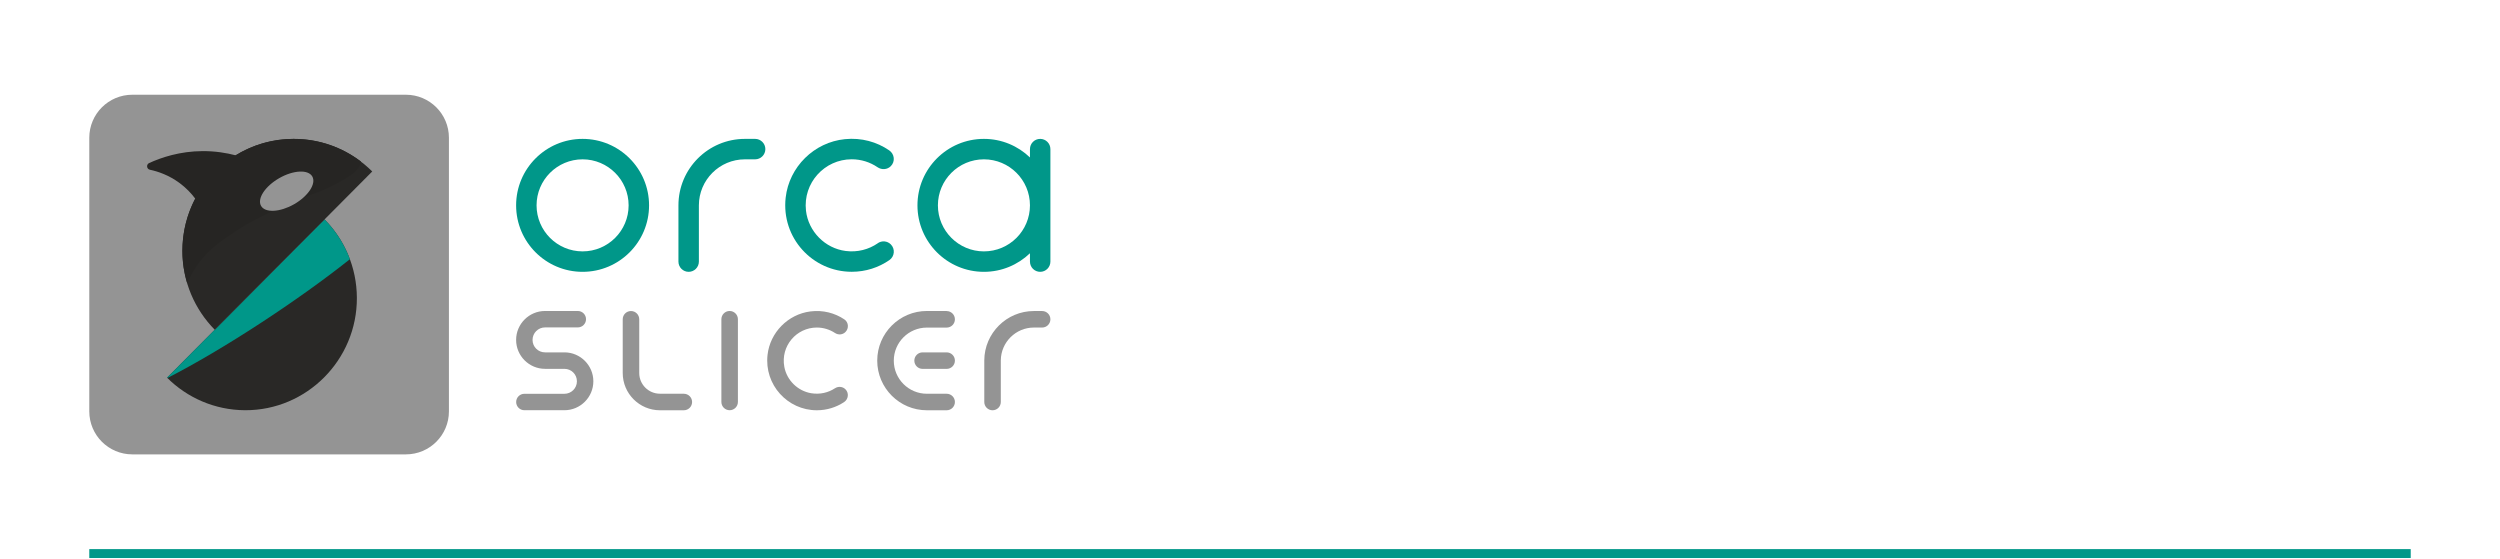
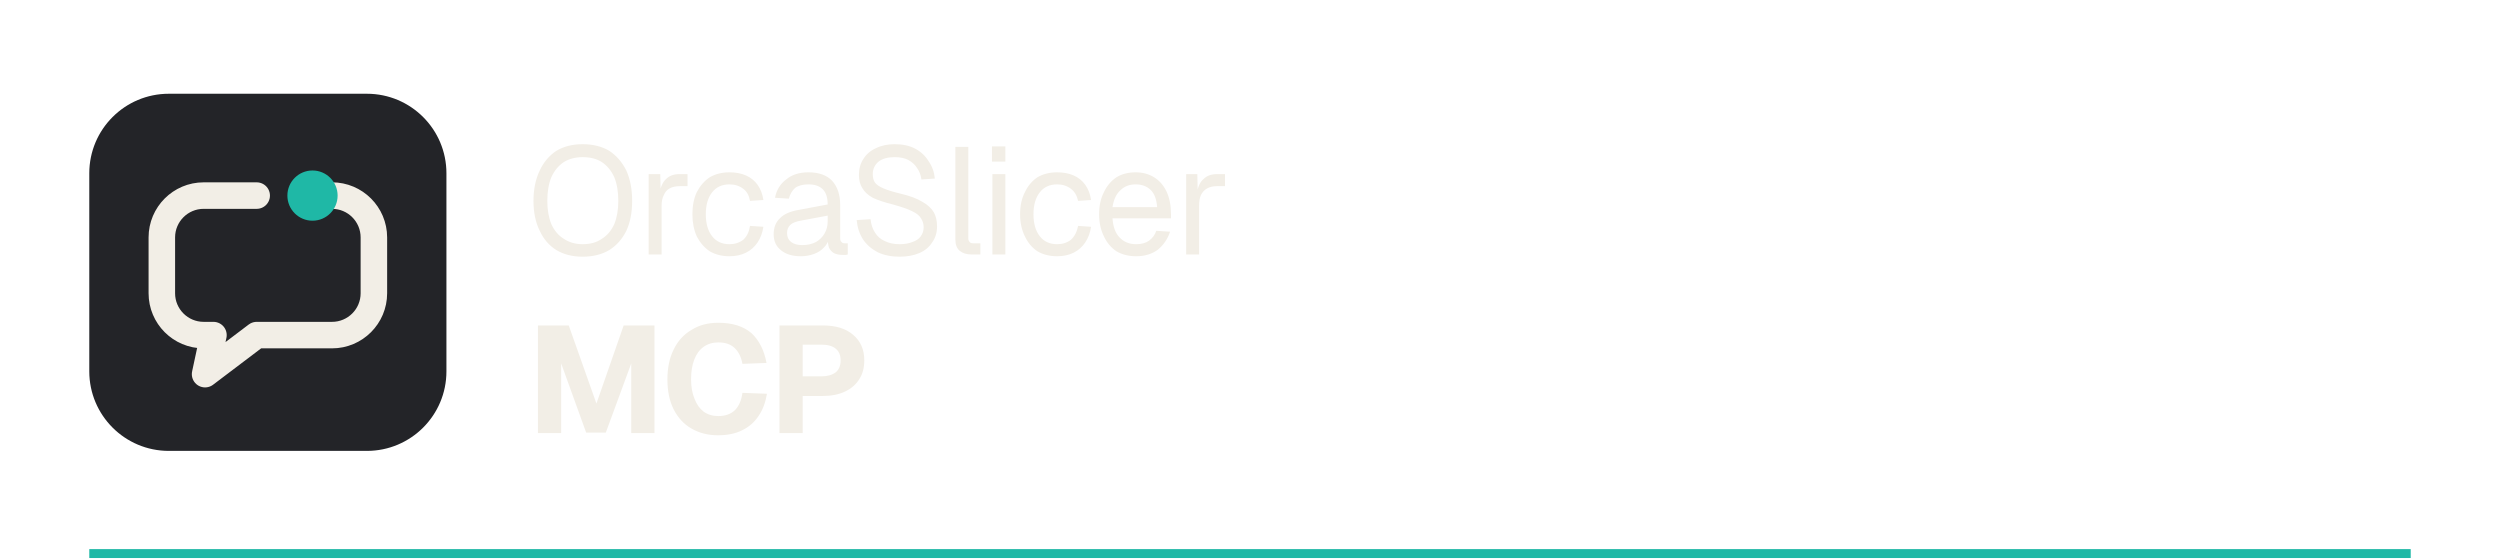
- <svg xmlns="http://www.w3.org/2000/svg" id="a" width="560" height="125" viewBox="0 0 560 125">
-   <rect id="b" x="20" y="123" width="520" height="2" style="fill:#009789;" />
-   <g id="c">
-     <rect id="d" x="20" y="21.22" width="80.56" height="80.56" rx="9.64" ry="9.64" style="fill:#949494;" />
+ <svg xmlns="http://www.w3.org/2000/svg" width="560" height="125" viewBox="0 0 560 125">
+   <g transform="translate(20 21) scale(0.15625)">
+     <rect width="512" height="512" rx="114" fill="#232428" />
+     <path d="M240,146 H164 A60,60 0 0 0 104,206 V286 A60,60 0 0 0 164,346 H178 L166,402 L240,346 H348 A60,60 0 0 0 408,286 V206 A60,60 0 0 0 348,146 H320" fill="none" stroke="#F2EEE6" stroke-width="38" stroke-linecap="round" stroke-linejoin="round" />
+     <circle cx="320" cy="146" r="36" fill="#1FB8A6" />
  </g>
-   <g id="e">
-     <path id="f" d="M37.42,84.6c4.49,4.48,10.66,7.26,17.48,7.29,13.8.06,25.1-11.3,25.04-25.18-.03-6.86-2.79-13.06-7.25-17.57l-35.27,35.46Z" style="fill:#292826;" />
-   </g>
-   <g id="g">
-     <path id="h" d="M72.69,49.14l-35.27,35.46s.05.05.08.07c12.36-6.3,29.28-17.38,40.88-26.61-1.25-3.38-3.21-6.42-5.69-8.93" style="fill:#009789;" />
-   </g>
-   <g id="i">
-     <path id="j" d="M65.8,31.11c-13.77,0-24.94,11.23-24.94,25.08,0,6.9,2.77,13.14,7.25,17.68l35.27-35.46c-4.51-4.5-10.72-7.29-17.58-7.29" style="fill:#292826;" />
-   </g>
-   <g id="k">
-     <path id="l" d="M65.8,31.11c-4.77,0-9.23,1.35-13.02,3.68-2.03-.53-4.55-.96-7.44-.94-5.04.03-9.14,1.4-11.93,2.67-.69.32-.58,1.34.16,1.5,1.83.39,4.25,1.2,6.64,2.97,1.51,1.11,2.66,2.35,3.52,3.5-1.83,3.49-2.87,7.47-2.87,11.69,0,2.52.37,4.95,1.06,7.25,1.05-2.34,2.16-3.9,2.52-4.39,2.29-3.15,4.71-4.79,8.29-7.2,2.64-1.78,6.3-3.87,16.82-8.2,0,0,3.29-.93,7.7-3.55,1.76-1.05,3.1-2.03,3.52-3.58.03-.11.06-.22.08-.32-4.18-3.19-9.4-5.08-15.05-5.08" style="fill:#262523;" />
-   </g>
-   <g id="m">
-     <path id="n" d="M69.96,39.54c.91,1.62-.92,4.4-4.09,6.21-3.17,1.81-6.49,1.97-7.4.36-.91-1.62.92-4.4,4.09-6.21,3.17-1.81,6.49-1.97,7.4-.36" style="fill:#949494;" />
-   </g>
-   <path d="M163.44,69.66c-1.02,0-1.85.83-1.85,1.85v18.53c0,1.02.83,1.85,1.85,1.85s1.85-.83,1.85-1.85v-18.53c0-1.02-.83-1.85-1.85-1.85Z" style="fill:#949494;" />
-   <path d="M212.05,69.66h-4.43c-6.13,0-11.12,4.99-11.12,11.12s4.99,11.12,11.12,11.12h4.43c1.02,0,1.85-.83,1.85-1.85s-.83-1.85-1.85-1.85h-4.43c-4.09,0-7.41-3.32-7.41-7.41s3.32-7.41,7.41-7.41h4.43c1.02,0,1.85-.83,1.85-1.85s-.83-1.85-1.85-1.85Z" style="fill:#949494;" />
-   <path d="M212.05,78.93h-5.39c-1.02,0-1.85.83-1.85,1.85s.83,1.85,1.85,1.85h5.39c1.02,0,1.85-.83,1.85-1.85s-.83-1.85-1.85-1.85Z" style="fill:#949494;" />
-   <path d="M126.43,91.89h-8.97c-1.02,0-1.84-.83-1.84-1.84s.82-1.84,1.84-1.84h8.97c1.54,0,2.8-1.25,2.8-2.8s-1.25-2.79-2.8-2.79h-4.34c-3.57,0-6.48-2.91-6.48-6.48s2.91-6.48,6.48-6.48h7.34c1.02,0,1.84.83,1.84,1.84s-.82,1.84-1.84,1.84h-7.34c-1.54,0-2.8,1.25-2.8,2.8s1.25,2.79,2.8,2.79h4.34c3.57,0,6.48,2.91,6.48,6.48s-2.91,6.48-6.48,6.48Z" style="fill:#949494;" />
-   <path d="M187.05,86.96c-1.5.99-3.37,1.45-5.36,1.12-3.01-.51-5.44-2.9-6-5.89-.87-4.7,2.73-8.82,7.28-8.82,1.5,0,2.9.45,4.07,1.22.74.49,1.72.41,2.34-.22h0c.82-.82.71-2.19-.25-2.83-2.13-1.43-4.79-2.14-7.61-1.78-5.01.64-9.03,4.72-9.59,9.73-.76,6.7,4.49,12.41,11.04,12.41,2.25,0,4.34-.67,6.09-1.82.99-.65,1.16-2.04.32-2.88h0c-.63-.63-1.6-.71-2.34-.23Z" style="fill:#949494;" />
-   <path d="M153.17,88.19h-5.35c-2.55,0-4.63-2.08-4.63-4.63v-12.04c0-1.02-.83-1.85-1.85-1.85s-1.85.83-1.85,1.85v12.04c0,4.6,3.74,8.34,8.34,8.34h5.35c1.02,0,1.85-.83,1.85-1.85s-.83-1.85-1.85-1.85Z" style="fill:#949494;" />
-   <path d="M233.44,73.37h-1.85c-4.06,0-7.37,3.29-7.41,7.35v9.33c0,1.02-.83,1.85-1.85,1.85s-1.85-.83-1.85-1.85v-9.33c.04-6.1,5.01-11.05,11.11-11.05h1.85c1.02,0,1.85.83,1.85,1.85s-.83,1.85-1.85,1.85Z" style="fill:#949494;" />
-   <path d="M130.5,35.69c5.68,0,10.31,4.62,10.31,10.31s-4.62,10.31-10.31,10.31-10.31-4.62-10.31-10.31,4.62-10.31,10.31-10.31M130.5,31.11c-8.22,0-14.89,6.67-14.89,14.89s6.67,14.89,14.89,14.89,14.89-6.67,14.89-14.89-6.67-14.89-14.89-14.89h0Z" style="fill:#009789;" />
-   <path d="M233,31.11c-1.27,0-2.29,1.03-2.29,2.29v1.87c-2.68-2.57-6.3-4.16-10.31-4.16-8.22,0-14.89,6.67-14.89,14.89s6.67,14.89,14.89,14.89c4,0,7.63-1.59,10.31-4.16v1.87c0,1.27,1.03,2.29,2.29,2.29s2.29-1.03,2.29-2.29v-25.2c0-1.27-1.03-2.29-2.29-2.29ZM220.4,56.31c-5.68,0-10.31-4.62-10.31-10.31s4.62-10.31,10.31-10.31,10.31,4.62,10.31,10.31-4.62,10.31-10.31,10.31Z" style="fill:#009789;" />
-   <path d="M169.15,31.11h-2.29c-8.22,0-14.89,6.67-14.89,14.89v12.6c0,1.27,1.03,2.29,2.29,2.29s2.29-1.03,2.29-2.29v-12.6c0-5.68,4.62-10.31,10.31-10.31h0s2.29,0,2.29,0c1.27,0,2.29-1.03,2.29-2.29s-1.03-2.29-2.29-2.29Z" style="fill:#009789;" />
-   <path d="M196.61,54.5c-2,1.37-4.5,2.06-7.17,1.72-4.64-.59-8.37-4.38-8.9-9.03-.7-6.22,4.16-11.51,10.24-11.51,2.15,0,4.14.66,5.79,1.78.93.63,2.17.56,2.97-.24h0c1.03-1.03.84-2.72-.36-3.54-2.77-1.9-6.22-2.88-9.91-2.51-6.9.68-12.51,6.21-13.28,13.1-1.01,8.99,6.01,16.61,14.8,16.61,3.13,0,6.03-.96,8.42-2.61,1.19-.82,1.35-2.51.33-3.53h0c-.79-.79-2.01-.89-2.93-.26Z" style="fill:#009789;" />
+   <path d="M130.5 57.5Q127.1 57.5 124.6 56Q122.2 54.5 120.9 51.7Q119.5 48.9 119.5 45Q119.5 41.1 120.9 38.2Q122.2 35.4 124.6 33.8Q127.1 32.3 130.5 32.3Q134 32.3 136.5 33.8Q138.9 35.4 140.3 38.2Q141.6 41.1 141.6 45Q141.6 48.9 140.3 51.7Q138.9 54.5 136.5 56Q134 57.5 130.5 57.5ZM130.5 54.7Q133.1 54.7 134.8 53.5Q136.6 52.4 137.6 50.2Q138.5 48 138.5 45Q138.5 41.9 137.6 39.7Q136.6 37.5 134.8 36.3Q133.1 35.2 130.5 35.2Q128.1 35.2 126.3 36.3Q124.5 37.5 123.5 39.7Q122.6 41.9 122.6 45Q122.6 48 123.5 50.2Q124.5 52.4 126.3 53.5Q128.1 54.7 130.5 54.7ZM145.3 57V39H147.9L148 43.5L147.7 43.4Q148.1 41.1 149.2 40.1Q150.3 39 152.2 39H154V41.7H152.3Q150.9 41.7 150 42.2Q149.1 42.7 148.7 43.7Q148.2 44.6 148.2 46.1V57ZM163.4 57.4Q160.9 57.4 159 56.3Q157.2 55.1 156.1 53Q155.1 50.8 155.1 48Q155.1 45.1 156.1 43Q157.2 40.9 159 39.7Q160.9 38.6 163.4 38.6Q165.5 38.6 167.1 39.3Q168.7 40 169.7 41.4Q170.7 42.8 171 44.8L168 45Q167.7 43.2 166.5 42.3Q165.2 41.3 163.4 41.3Q160.9 41.3 159.5 43.1Q158.1 44.9 158.1 48Q158.1 51.1 159.5 52.9Q160.9 54.7 163.4 54.7Q165.2 54.7 166.5 53.7Q167.7 52.6 168 50.6L171 50.8Q170.7 52.8 169.7 54.3Q168.7 55.8 167.1 56.6Q165.5 57.4 163.4 57.4ZM179.4 57.4Q176.6 57.4 175 56.1Q173.3 54.8 173.3 52.5Q173.3 50.2 174.7 48.9Q176 47.5 179 47L185.4 45.8Q185.4 43.5 184.3 42.4Q183.2 41.3 181.1 41.3Q179.2 41.3 178.1 42.1Q177.1 43 176.7 44.5L173.6 44.3Q174.1 41.7 176.1 40.2Q178 38.6 181.1 38.6Q184.6 38.6 186.4 40.5Q188.2 42.5 188.2 45.9V53.4Q188.2 54 188.5 54.2Q188.7 54.5 189.2 54.5H189.9V57Q189.8 57 189.5 57.1Q189.2 57.1 188.8 57.1Q187.6 57.1 186.8 56.7Q186.1 56.3 185.7 55.5Q185.4 54.6 185.4 53.3L185.7 53.3Q185.5 54.5 184.6 55.4Q183.7 56.4 182.3 56.9Q180.9 57.4 179.4 57.4ZM179.7 54.9Q181.5 54.9 182.8 54.2Q184 53.5 184.7 52.3Q185.4 51.1 185.4 49.6V48.3L179.5 49.4Q177.7 49.7 177 50.4Q176.3 51.1 176.3 52.2Q176.3 53.5 177.2 54.2Q178.1 54.9 179.7 54.9ZM201.5 57.5Q198.7 57.5 196.6 56.5Q194.5 55.4 193.3 53.6Q192.1 51.7 191.9 49.3L195 49.1Q195.2 50.9 196 52.1Q196.8 53.4 198.2 54Q199.6 54.7 201.5 54.7Q203.2 54.7 204.4 54.2Q205.6 53.8 206.2 53Q206.9 52.1 206.9 50.9Q206.9 49.8 206.3 48.9Q205.8 48 204.3 47.3Q202.9 46.6 200 45.8Q197.2 45.1 195.5 44.3Q193.9 43.4 193.2 42.2Q192.4 41 192.4 39.2Q192.4 37.1 193.4 35.6Q194.4 34 196.2 33.2Q198 32.3 200.4 32.3Q203.1 32.3 205 33.3Q206.9 34.3 208 36.1Q209.2 37.8 209.4 40L206.4 40.2Q206.2 38.7 205.4 37.6Q204.7 36.5 203.4 35.8Q202.2 35.2 200.4 35.2Q198.1 35.2 196.8 36.2Q195.5 37.3 195.5 39Q195.5 40.2 196 40.9Q196.5 41.6 197.9 42.2Q199.3 42.8 201.8 43.4Q204.8 44.1 206.6 45.2Q208.4 46.2 209.2 47.6Q209.9 48.9 209.9 50.7Q209.9 52.8 208.8 54.3Q207.8 55.9 205.9 56.7Q204 57.5 201.5 57.5ZM217.6 57Q216 57 215 56.2Q214 55.4 214 53.6V32.9H216.9V53.4Q216.9 53.9 217.2 54.2Q217.4 54.5 218 54.5H219.6V57ZM222.3 57V39H225.2V57ZM222.2 36.2V32.8H225.2V36.2ZM236.8 57.4Q234.3 57.4 232.4 56.3Q230.6 55.1 229.6 53Q228.5 50.8 228.5 48Q228.5 45.1 229.6 43Q230.6 40.9 232.4 39.7Q234.3 38.6 236.8 38.6Q238.9 38.6 240.5 39.3Q242.1 40 243.1 41.4Q244.1 42.8 244.4 44.8L241.5 45Q241.1 43.2 239.9 42.3Q238.6 41.3 236.8 41.3Q234.3 41.3 232.9 43.1Q231.5 44.9 231.5 48Q231.5 51.1 232.9 52.9Q234.3 54.7 236.8 54.7Q238.6 54.7 239.9 53.7Q241.1 52.6 241.5 50.6L244.4 50.8Q244.1 52.8 243.1 54.3Q242.1 55.8 240.5 56.6Q238.9 57.4 236.8 57.4ZM254.5 57.4Q252 57.4 250.1 56.3Q248.3 55.1 247.3 53Q246.2 50.8 246.2 48Q246.2 45.1 247.3 43Q248.3 40.9 250.1 39.7Q251.9 38.6 254.4 38.6Q256.7 38.6 258.5 39.7Q260.3 40.8 261.3 42.9Q262.3 45 262.3 48V48.9H249.2Q249.4 51.8 250.8 53.2Q252.2 54.7 254.5 54.7Q256.3 54.7 257.4 53.9Q258.6 53 259 51.7L262.1 51.9Q261.3 54.3 259.4 55.9Q257.4 57.4 254.5 57.4ZM249.2 46.4H259.2Q259 43.7 257.7 42.5Q256.4 41.3 254.4 41.3Q252.3 41.3 251 42.6Q249.6 43.8 249.2 46.4ZM265.7 57V39H268.2L268.3 43.5L268.1 43.4Q268.4 41.1 269.6 40.1Q270.7 39 272.6 39H274.4V41.7H272.6Q271.3 41.7 270.4 42.2Q269.5 42.7 269 43.7Q268.6 44.6 268.6 46.1V57Z" fill="#F2EEE6" />
+   <path d="M120.5 97V72.9H127.4L133.6 90.4L139.7 72.9H146.6V97H141.4V81.4L135.7 96.9H131.3L125.7 81.4V97ZM160.8 97.5Q157.5 97.5 154.9 96Q152.4 94.6 150.9 91.7Q149.5 88.9 149.5 85Q149.5 81.1 150.9 78.3Q152.3 75.4 154.9 73.9Q157.4 72.3 160.9 72.3Q165.6 72.3 168.3 74.6Q170.9 77 171.7 81.3L166.3 81.5Q165.9 79.2 164.5 77.9Q163.2 76.7 160.9 76.7Q159 76.7 157.6 77.7Q156.2 78.7 155.5 80.6Q154.8 82.4 154.8 85Q154.8 87.5 155.6 89.4Q156.3 91.2 157.6 92.2Q159 93.2 160.9 93.2Q163.3 93.2 164.7 91.8Q166 90.4 166.3 88L171.8 88.2Q171.3 91.2 169.9 93.2Q168.5 95.3 166.2 96.4Q164 97.5 160.8 97.5ZM174.6 97V72.9H184.3Q188.7 72.9 191.1 75Q193.6 77.1 193.6 80.7Q193.6 83.2 192.5 84.9Q191.4 86.7 189.3 87.7Q187.2 88.7 184.3 88.7H179.8V97ZM179.8 84.3H184Q186 84.3 187.2 83.4Q188.3 82.5 188.3 80.7Q188.3 79 187.2 78.1Q186.1 77.2 184 77.2H179.8Z" fill="#F2EEE6" />
+   <rect x="20" y="123" width="520" height="2" fill="#1FB8A6" />
</svg>
